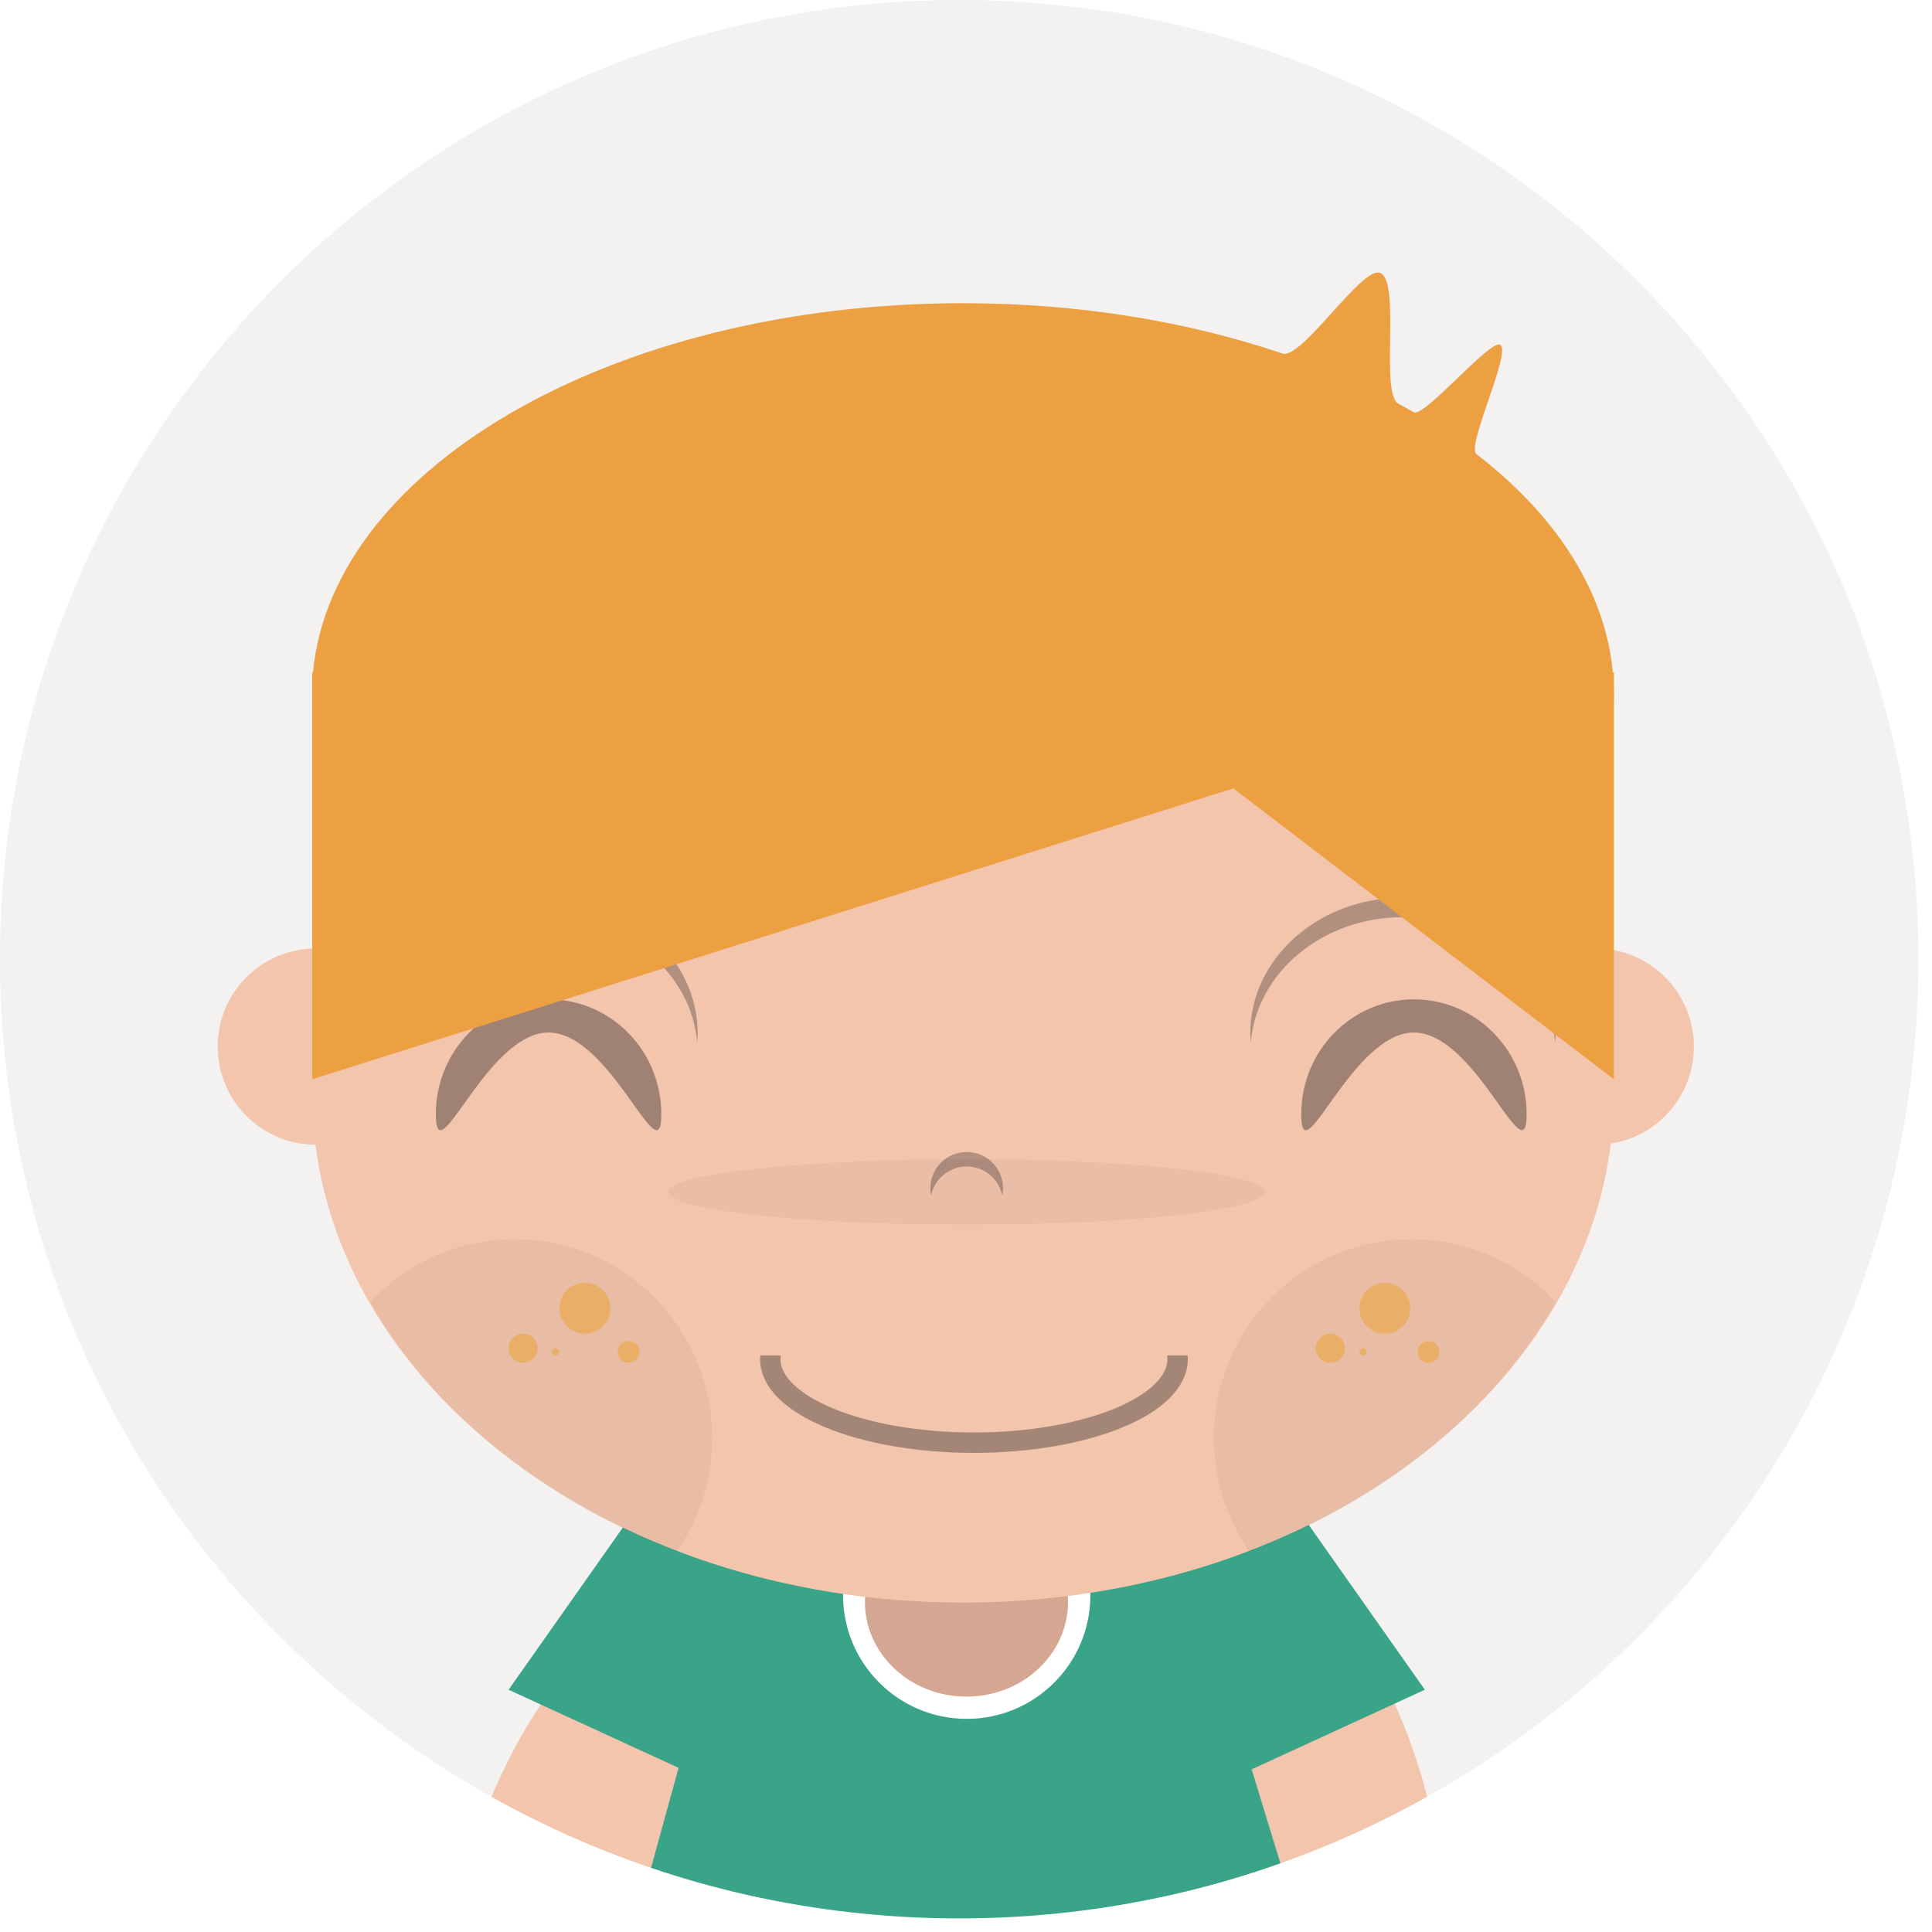
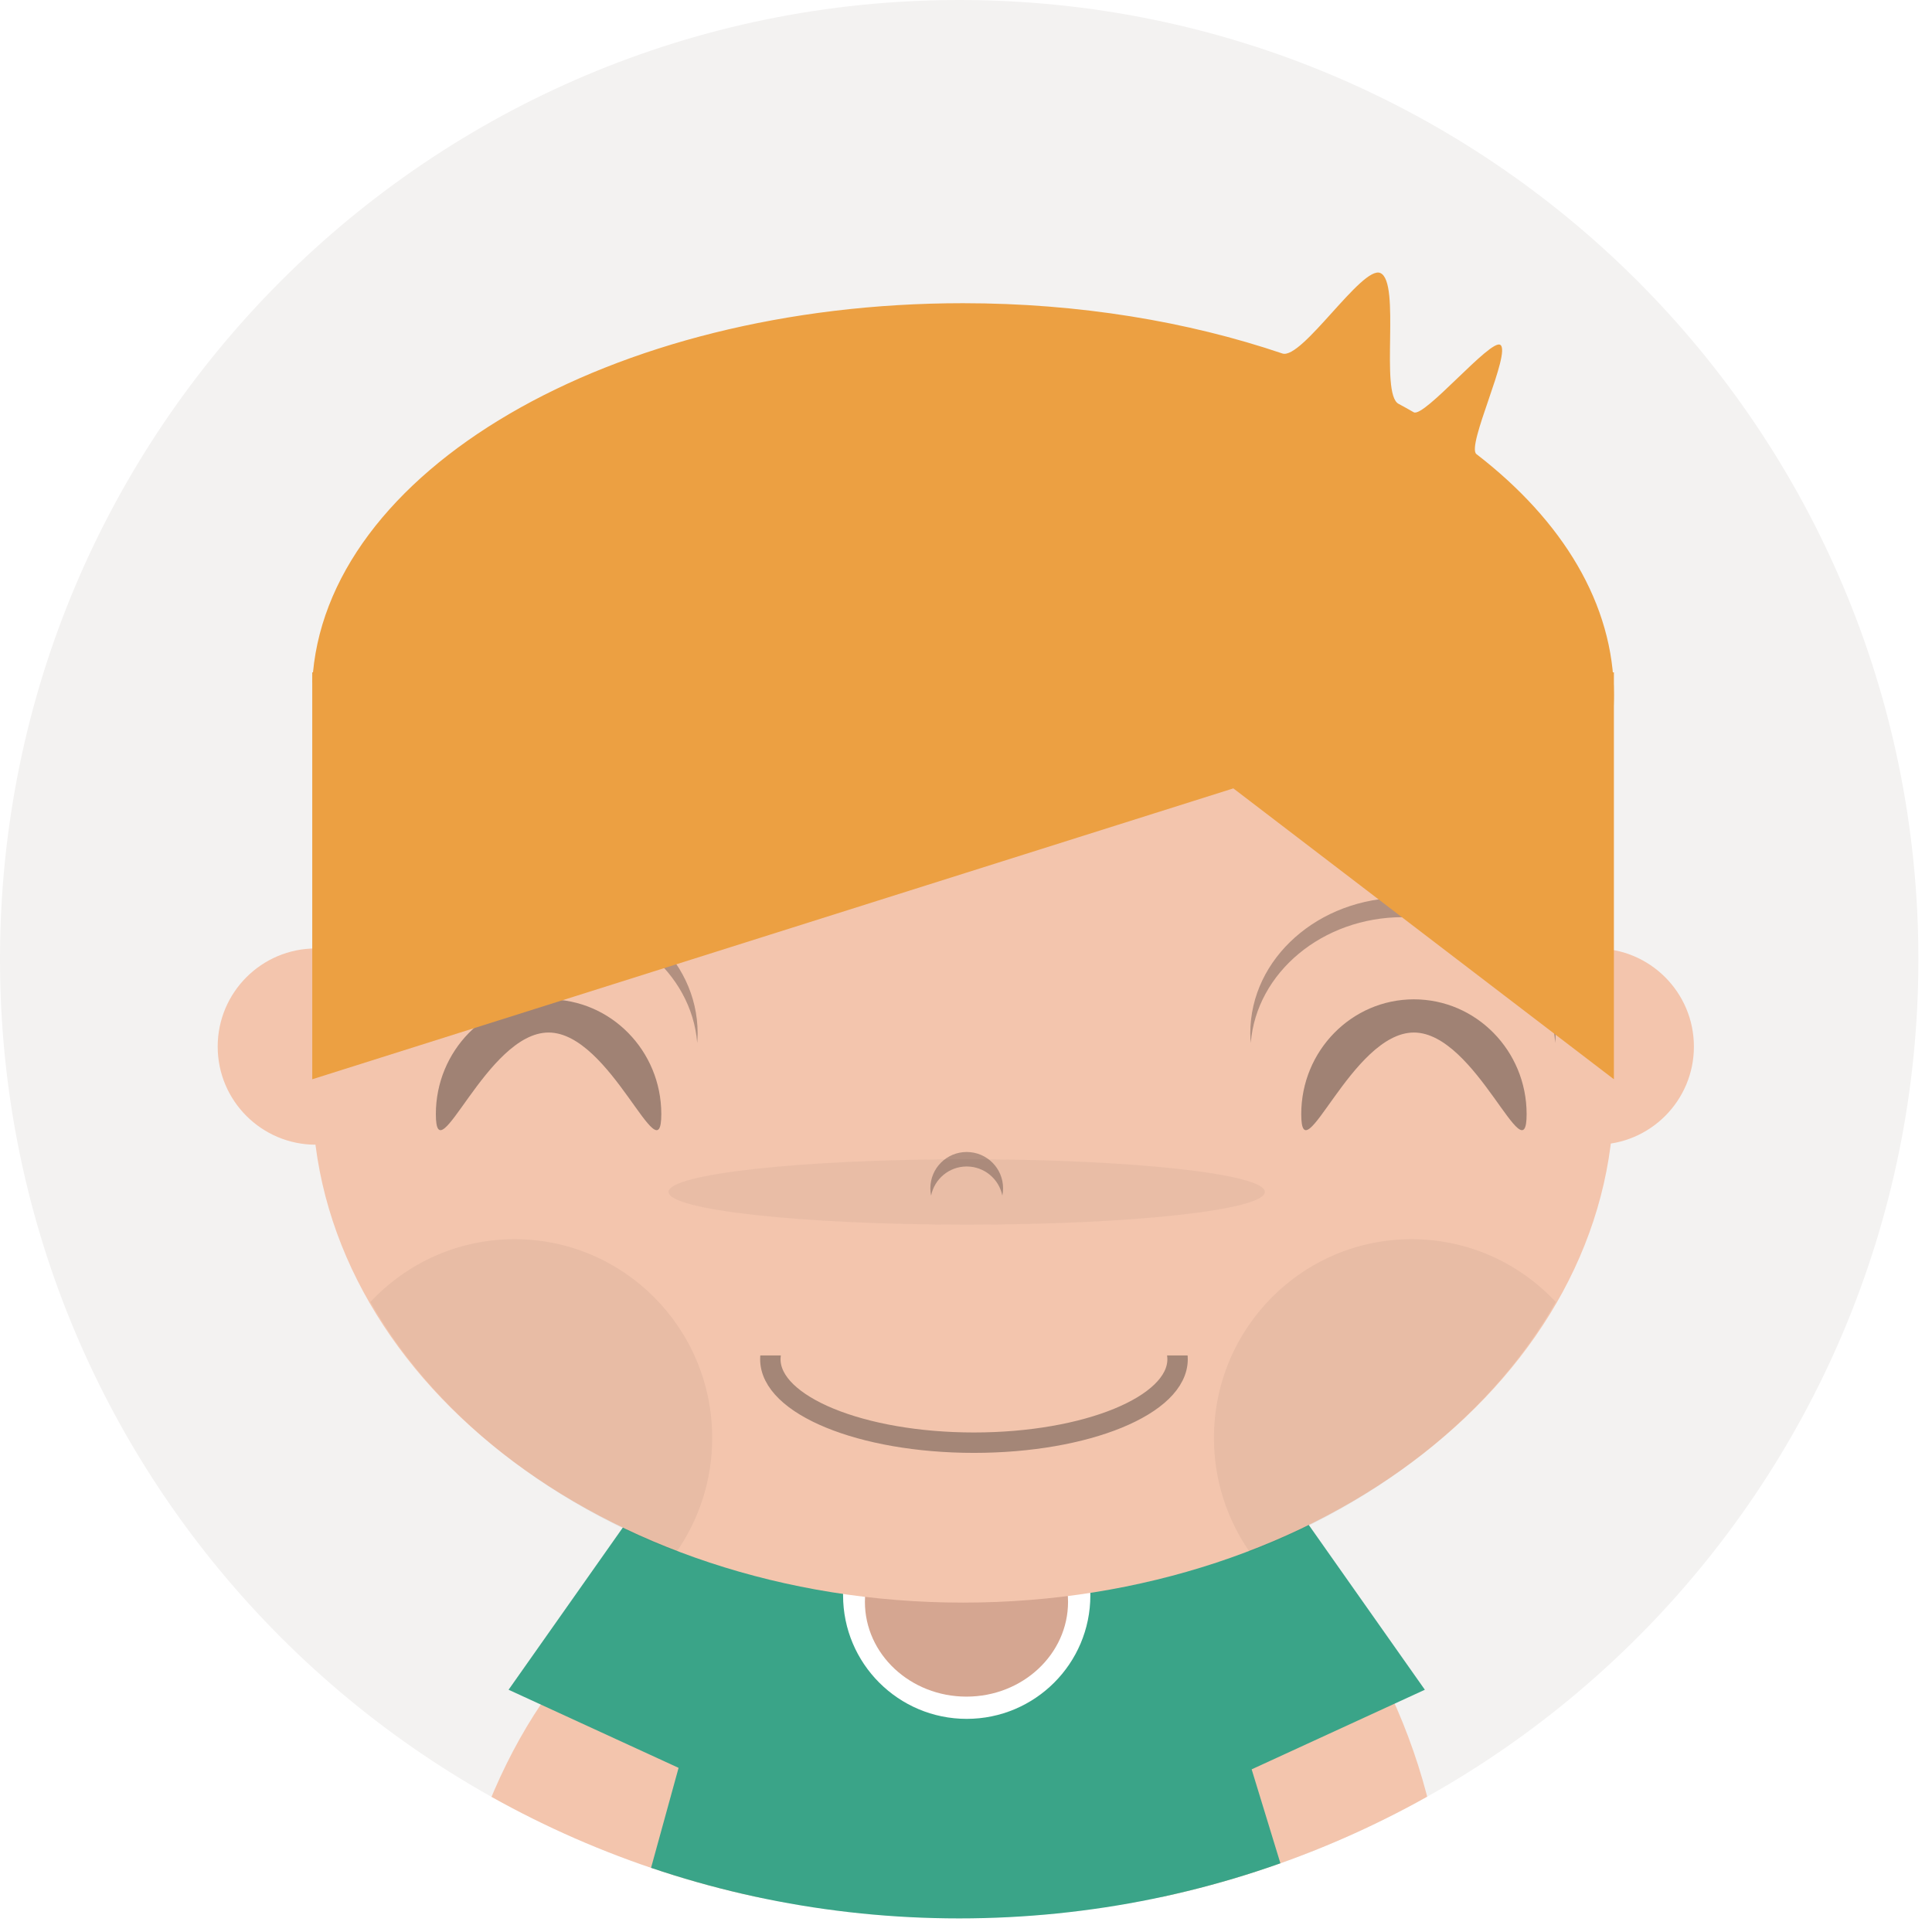
<svg xmlns="http://www.w3.org/2000/svg" version="1.1" x="0px" y="0px" preserveAspectRatio="xMidYMid meet" width="284px" height="284px" viewBox="0 0 284 284" enable-background="new 0 0 284 284" xml:space="preserve">
  <circle id="oval2" stroke="none" fill="rgb(243, 242, 241)" cx="141" cy="141" r="141" />
  <g id="group" clip-path="url(#oval)">
    <clipPath id="oval">
      <circle cx="141" cy="141" r="141" />
    </clipPath>
    <g id="page1">
      <g id="layer_1">
        <g id="layer_1_1_">
          <path id="bezier2" stroke="none" fill="rgb(243, 197, 173)" d="M 106.18,234.3 C 117.24,238.44 119.41,259.93 111.02,282.31 102.64,304.69 86.87,319.48 75.82,315.34 64.76,311.2 62.59,289.7 70.98,267.33 79.36,244.95 95.13,230.16 106.18,234.3 Z M 106.18,234.3" />
          <path id="bezier" stroke="none" fill="rgb(0, 0, 0)" d="M 85.45,313.56 L 85.45,330.66 198.76,330.66 198.76,313.56 85.45,313.56 Z M 85.45,313.56" />
          <path id="bezier3" stroke="none" fill="rgb(26, 23, 24)" fill-opacity="0.3" d="M 69.5,287.42 C 67.82,286.31 67.76,281.9 69.27,277.24 69.1,277.62 68.94,278.01 68.79,278.41 66.85,283.49 66.76,288.59 68.59,289.8 70.43,291.01 73.47,287.87 75.41,282.79 75.56,282.38 75.7,281.98 75.83,281.58 73.9,285.96 71.18,288.53 69.5,287.42 L 69.5,287.42 Z M 69.5,287.42" />
          <path id="bezier4" stroke="none" fill="rgb(243, 197, 173)" d="M 171.82,222.3 C 160.76,226.44 158.59,247.93 166.98,270.31 175.36,292.69 191.13,307.48 202.18,303.34 213.24,299.2 215.41,277.7 207.02,255.33 198.64,232.95 182.87,218.16 171.82,222.3 Z M 171.82,222.3" />
          <path id="bezier5" stroke="none" fill="rgb(26, 23, 24)" fill-opacity="0.3" d="M 195.56,296.25 C 192.29,296.25 189.61,291.23 189.2,284.72 189.16,285.28 189.14,285.85 189.14,286.43 189.14,293.75 192.01,299.68 195.55,299.68 199.09,299.68 201.97,293.75 201.97,286.43 201.97,285.85 201.94,285.28 201.9,284.72 201.5,291.22 198.81,296.25 195.56,296.25 L 195.56,296.25 Z M 195.56,296.25" />
          <path id="bezier6" stroke="none" fill="rgb(58, 164, 136)" d="M 209.45,248.39 L 189.89,220.62 174.13,227.86 172.73,223.29 109.82,223.29 108.74,227.25 94.32,220.62 74.76,248.39 99.75,259.87 84.38,315.7 201.01,315.7 183.99,260.09 209.45,248.39 Z M 209.45,248.39" />
          <path id="bezier7" stroke="none" fill="rgb(255, 255, 255)" d="M 142.1,252.67 C 152.14,252.67 160.28,244.54 160.28,234.51 160.28,224.48 152.14,216.35 142.1,216.35 132.07,216.35 123.93,224.48 123.93,234.51 123.93,244.54 132.07,252.67 142.1,252.67 Z M 142.1,252.67" />
          <path id="bezier8" stroke="none" fill="rgb(213, 166, 145)" d="M 142.07,249.4 C 150.32,249.4 157,243.16 157,235.47 157,227.78 150.32,221.55 142.07,221.55 133.82,221.55 127.14,227.78 127.14,235.47 127.14,243.16 133.82,249.4 142.07,249.4 Z M 142.07,249.4" />
          <path id="bezier9" stroke="none" fill="rgb(243, 197, 173)" d="M 46.43,168.27 C 54.4,168.27 60.86,161.81 60.86,153.85 60.86,145.88 54.4,139.42 46.43,139.42 38.46,139.42 32,145.88 32,153.85 32,161.81 38.46,168.27 46.43,168.27 Z M 46.43,168.27" />
          <path id="bezier10" stroke="none" fill="rgb(243, 197, 173)" d="M 234.57,168.27 C 242.54,168.27 249,161.81 249,153.85 249,145.88 242.54,139.42 234.57,139.42 226.6,139.42 220.14,145.88 220.14,153.85 220.14,161.81 226.6,168.27 234.57,168.27 Z M 234.57,168.27" />
          <path id="bezier11" stroke="none" fill="rgb(243, 197, 173)" d="M 141.57,235.58 C 194.41,235.58 237.24,202.09 237.24,160.79 237.24,119.49 194.41,86.01 141.57,86.01 88.73,86.01 45.9,119.49 45.9,160.79 45.9,202.09 88.73,235.58 141.57,235.58 Z M 141.57,235.58" />
          <path id="bezier12" stroke="none" fill="rgb(26, 23, 24)" fill-opacity="0.38" d="M 97.21,163.77 C 97.21,173.1 89.79,151.78 80.64,151.78 71.49,151.78 64.07,173.1 64.07,163.77 64.07,154.46 71.49,146.9 80.64,146.9 89.79,146.9 97.21,154.46 97.21,163.77 L 97.21,163.77 Z M 97.21,163.77" />
          <path id="bezier13" stroke="none" fill="rgb(26, 23, 24)" fill-opacity="0.38" d="M 224.41,163.77 C 224.41,173.1 216.99,151.78 207.84,151.78 198.69,151.78 191.28,173.1 191.28,163.77 191.28,154.46 198.69,146.9 207.84,146.9 216.99,146.9 224.41,154.46 224.41,163.77 L 224.41,163.77 Z M 224.41,163.77" />
          <path id="bezier14" stroke="none" fill="rgb(26, 23, 24)" fill-opacity="0.3" d="M 206.24,134.82 C 218.09,134.82 227.79,142.97 228.62,153.31 228.66,152.84 228.69,152.36 228.69,151.88 228.69,140.87 218.64,131.95 206.24,131.95 193.85,131.95 183.79,140.87 183.79,151.88 183.79,152.36 183.82,152.84 183.86,153.31 184.69,142.98 194.39,134.82 206.24,134.82 L 206.24,134.82 Z M 206.24,134.82" />
          <path id="bezier15" stroke="none" fill="rgb(26, 23, 24)" fill-opacity="0.3" d="M 80.1,134.82 C 91.96,134.82 101.66,142.97 102.49,153.31 102.52,152.84 102.55,152.36 102.55,151.88 102.55,140.87 92.5,131.95 80.1,131.95 67.71,131.95 57.66,140.87 57.66,151.88 57.66,152.36 57.68,152.84 57.72,153.31 58.55,142.98 68.25,134.82 80.1,134.82 L 80.1,134.82 Z M 80.1,134.82" />
          <path id="bezier16" stroke="none" fill="rgb(236, 160, 66)" d="M 237.1,105.24 C 237.19,104.21 237.24,103.17 237.24,102.13 237.24,88.79 229.69,76.51 217.03,66.75 215.5,65.57 222.21,51.79 220.54,50.69 219.12,49.76 209.33,61.48 207.81,60.6 207.08,60.18 206.33,59.76 205.58,59.36 202.8,57.85 205.96,41.44 202.9,40.13 200.23,38.99 191.37,52.94 188.5,51.96 174.62,47.26 158.61,44.57 141.55,44.57 89.69,44.57 47.48,69.38 45.9,100.34 L 237.1,100.34 237.1,105.24 237.1,105.24 237.1,105.24 Z M 237.1,105.24" />
          <path id="bezier17" stroke="none" fill="rgb(236, 160, 66)" d="M 237.24,98.83 L 46.02,98.83 45.9,98.83 45.9,158.65 C 45.9,158.65 108.36,138.93 129.17,132.35 142.21,128.23 181.3,115.89 181.3,115.89 L 237.24,158.65 237.24,103.72 237.24,98.83 237.24,98.83 Z M 237.24,98.83" />
          <path id="bezier18" stroke="none" fill="rgb(44, 39, 35)" d="M 141.03,317.84 L 141.03,331.73 142.1,331.73 142.1,317.84 141.03,317.84 Z M 141.03,317.84" />
          <path id="bezier19" stroke="none" fill="rgb(26, 23, 24)" fill-opacity="0.3" d="M 142.1,171.47 C 144.69,171.47 146.85,173.31 147.34,175.75 147.41,175.4 147.45,175.05 147.45,174.68 147.45,171.73 145.06,169.34 142.1,169.34 139.15,169.34 136.76,171.73 136.76,174.68 136.76,175.05 136.8,175.4 136.87,175.75 137.36,173.31 139.52,171.47 142.1,171.47 L 142.1,171.47 Z M 142.1,171.47" />
-           <path id="bezier20" stroke="none" fill="rgb(246, 172, 44)" fill-opacity="0.5" d="M 203.57,196.05 C 205.64,196.05 207.31,194.37 207.31,192.31 207.31,190.24 205.64,188.57 203.57,188.57 201.5,188.57 199.83,190.24 199.83,192.31 199.83,194.37 201.5,196.05 203.57,196.05 Z M 203.57,196.05" />
-           <path id="bezier21" stroke="none" fill="rgb(246, 172, 44)" fill-opacity="0.5" d="M 209.98,200.32 C 210.87,200.32 211.59,199.6 211.59,198.72 211.59,197.83 210.87,197.12 209.98,197.12 209.1,197.12 208.38,197.83 208.38,198.72 208.38,199.6 209.1,200.32 209.98,200.32 Z M 209.98,200.32" />
-           <path id="bezier22" stroke="none" fill="rgb(246, 172, 44)" fill-opacity="0.5" d="M 195.55,200.32 C 196.73,200.32 197.69,199.36 197.69,198.18 197.69,197 196.73,196.05 195.55,196.05 194.37,196.05 193.41,197 193.41,198.18 193.41,199.36 194.37,200.32 195.55,200.32 Z M 195.55,200.32" />
-           <path id="bezier23" stroke="none" fill="rgb(246, 172, 44)" fill-opacity="0.5" d="M 200.36,199.25 C 200.66,199.25 200.9,199.01 200.9,198.72 200.9,198.42 200.66,198.18 200.36,198.18 200.07,198.18 199.83,198.42 199.83,198.72 199.83,199.01 200.07,199.25 200.36,199.25 Z M 200.36,199.25" />
-           <path id="bezier24" stroke="none" fill="rgb(246, 172, 44)" fill-opacity="0.5" d="M 85.98,196.05 C 88.05,196.05 89.72,194.37 89.72,192.31 89.72,190.24 88.05,188.57 85.98,188.57 83.92,188.57 82.24,190.24 82.24,192.31 82.24,194.37 83.92,196.05 85.98,196.05 Z M 85.98,196.05" />
-           <path id="bezier25" stroke="none" fill="rgb(246, 172, 44)" fill-opacity="0.5" d="M 92.4,200.32 C 93.28,200.32 94,199.6 94,198.72 94,197.83 93.28,197.12 92.4,197.12 91.51,197.12 90.79,197.83 90.79,198.72 90.79,199.6 91.51,200.32 92.4,200.32 Z M 92.4,200.32" />
-           <path id="bezier26" stroke="none" fill="rgb(246, 172, 44)" fill-opacity="0.5" d="M 76.9,200.32 C 78.08,200.32 79.03,199.36 79.03,198.18 79.03,197 78.08,196.05 76.9,196.05 75.72,196.05 74.76,197 74.76,198.18 74.76,199.36 75.72,200.32 76.9,200.32 Z M 76.9,200.32" />
-           <path id="bezier27" stroke="none" fill="rgb(246, 172, 44)" fill-opacity="0.5" d="M 81.71,199.25 C 82,199.25 82.24,199.01 82.24,198.72 82.24,198.42 82,198.18 81.71,198.18 81.41,198.18 81.17,198.42 81.17,198.72 81.17,199.01 81.41,199.25 81.71,199.25 Z M 81.71,199.25" />
          <path id="bezier28" stroke="none" fill="rgb(7, 7, 6)" fill-opacity="0.05" d="M 75.64,182.16 C 67.28,182.16 59.75,185.71 54.45,191.39 63.54,207.37 79.54,220.38 99.46,228.1 102.75,223.36 104.69,217.6 104.69,211.38 104.69,195.24 91.68,182.16 75.64,182.16 L 75.64,182.16 Z M 75.64,182.16" />
          <path id="bezier29" stroke="none" fill="rgb(7, 7, 6)" fill-opacity="0.05" d="M 207.5,182.16 C 215.86,182.16 223.39,185.71 228.69,191.39 219.6,207.37 203.6,220.38 183.68,228.1 180.39,223.36 178.45,217.6 178.45,211.38 178.45,195.24 191.45,182.16 207.5,182.16 L 207.5,182.16 Z M 207.5,182.16" />
          <path id="bezier30" stroke="none" fill="rgb(44, 39, 35)" d="M 74.22,336 C 76.88,336 79.03,334.33 79.03,332.26 79.03,330.2 76.88,328.52 74.22,328.52 71.57,328.52 69.41,330.2 69.41,332.26 69.41,334.33 71.57,336 74.22,336 Z M 74.22,336" />
          <path id="bezier31" stroke="none" fill="rgb(44, 39, 35)" d="M 81.71,336 C 84.36,336 86.52,334.33 86.52,332.26 86.52,330.2 84.36,328.52 81.71,328.52 79.05,328.52 76.9,330.2 76.9,332.26 76.9,334.33 79.05,336 81.71,336 Z M 81.71,336" />
          <path id="bezier32" stroke="none" fill="rgb(44, 39, 35)" d="M 89.19,336 C 91.85,336 94,334.33 94,332.26 94,330.2 91.85,328.52 89.19,328.52 86.53,328.52 84.38,330.2 84.38,332.26 84.38,334.33 86.53,336 89.19,336 Z M 89.19,336" />
          <path id="bezier33" stroke="none" fill="rgb(44, 39, 35)" d="M 97.74,336 C 100.4,336 102.55,334.33 102.55,332.26 102.55,330.2 100.4,328.52 97.74,328.52 95.08,328.52 92.93,330.2 92.93,332.26 92.93,334.33 95.08,336 97.74,336 Z M 97.74,336" />
          <path id="bezier34" stroke="none" fill="rgb(44, 39, 35)" d="M 105.22,336 C 107.88,336 110.03,334.33 110.03,332.26 110.03,330.2 107.88,328.52 105.22,328.52 102.57,328.52 100.41,330.2 100.41,332.26 100.41,334.33 102.57,336 105.22,336 Z M 105.22,336" />
          <path id="bezier35" stroke="none" fill="rgb(44, 39, 35)" d="M 112.71,336 C 115.36,336 117.52,334.33 117.52,332.26 117.52,330.2 115.36,328.52 112.71,328.52 110.05,328.52 107.9,330.2 107.9,332.26 107.9,334.33 110.05,336 112.71,336 Z M 112.71,336" />
          <path id="bezier36" stroke="none" fill="rgb(44, 39, 35)" d="M 121.26,336 C 123.92,336 126.07,334.33 126.07,332.26 126.07,330.2 123.92,328.52 121.26,328.52 118.6,328.52 116.45,330.2 116.45,332.26 116.45,334.33 118.6,336 121.26,336 Z M 121.26,336" />
          <path id="bezier37" stroke="none" fill="rgb(44, 39, 35)" d="M 128.74,336 C 131.4,336 133.55,334.33 133.55,332.26 133.55,330.2 131.4,328.52 128.74,328.52 126.08,328.52 123.93,330.2 123.93,332.26 123.93,334.33 126.08,336 128.74,336 Z M 128.74,336" />
          <path id="bezier38" stroke="none" fill="rgb(44, 39, 35)" d="M 136.22,336 C 138.88,336 141.03,334.33 141.03,332.26 141.03,330.2 138.88,328.52 136.22,328.52 133.57,328.52 131.41,330.2 131.41,332.26 131.41,334.33 133.57,336 136.22,336 Z M 136.22,336" />
          <path id="bezier39" stroke="none" fill="rgb(44, 39, 35)" d="M 146.91,336 C 149.57,336 151.72,334.33 151.72,332.26 151.72,330.2 149.57,328.52 146.91,328.52 144.26,328.52 142.1,330.2 142.1,332.26 142.1,334.33 144.26,336 146.91,336 Z M 146.91,336" />
          <path id="bezier40" stroke="none" fill="rgb(44, 39, 35)" d="M 154.4,336 C 157.05,336 159.21,334.33 159.21,332.26 159.21,330.2 157.05,328.52 154.4,328.52 151.74,328.52 149.59,330.2 149.59,332.26 149.59,334.33 151.74,336 154.4,336 Z M 154.4,336" />
          <path id="bezier41" stroke="none" fill="rgb(44, 39, 35)" d="M 161.88,336 C 164.54,336 166.69,334.33 166.69,332.26 166.69,330.2 164.54,328.52 161.88,328.52 159.22,328.52 157.07,330.2 157.07,332.26 157.07,334.33 159.22,336 161.88,336 Z M 161.88,336" />
          <path id="bezier42" stroke="none" fill="rgb(44, 39, 35)" d="M 170.43,336 C 173.09,336 175.24,334.33 175.24,332.26 175.24,330.2 173.09,328.52 170.43,328.52 167.77,328.52 165.62,330.2 165.62,332.26 165.62,334.33 167.77,336 170.43,336 Z M 170.43,336" />
          <path id="bezier43" stroke="none" fill="rgb(44, 39, 35)" d="M 177.91,336 C 180.57,336 182.72,334.33 182.72,332.26 182.72,330.2 180.57,328.52 177.91,328.52 175.26,328.52 173.1,330.2 173.1,332.26 173.1,334.33 175.26,336 177.91,336 Z M 177.91,336" />
          <path id="bezier44" stroke="none" fill="rgb(44, 39, 35)" d="M 185.4,336 C 188.05,336 190.21,334.33 190.21,332.26 190.21,330.2 188.05,328.52 185.4,328.52 182.74,328.52 180.59,330.2 180.59,332.26 180.59,334.33 182.74,336 185.4,336 Z M 185.4,336" />
          <path id="bezier45" stroke="none" fill="rgb(44, 39, 35)" d="M 193.95,336 C 196.6,336 198.76,334.33 198.76,332.26 198.76,330.2 196.6,328.52 193.95,328.52 191.29,328.52 189.14,330.2 189.14,332.26 189.14,334.33 191.29,336 193.95,336 Z M 193.95,336" />
          <path id="bezier46" stroke="none" fill="rgb(44, 39, 35)" d="M 201.43,336 C 204.09,336 206.24,334.33 206.24,332.26 206.24,330.2 204.09,328.52 201.43,328.52 198.77,328.52 196.62,330.2 196.62,332.26 196.62,334.33 198.77,336 201.43,336 Z M 201.43,336" />
          <path id="bezier47" stroke="none" fill="rgb(44, 39, 35)" d="M 208.91,336 C 211.57,336 213.72,334.33 213.72,332.26 213.72,330.2 211.57,328.52 208.91,328.52 206.26,328.52 204.1,330.2 204.1,332.26 204.1,334.33 206.26,336 208.91,336 Z M 208.91,336" />
          <path id="bezier48" stroke="none" fill="rgb(26, 23, 24)" fill-opacity="0.05" d="M 142.1,180.02 C 166.31,180.02 185.93,177.87 185.93,175.21 185.93,172.56 166.31,170.41 142.1,170.41 117.9,170.41 98.28,172.56 98.28,175.21 98.28,177.87 117.9,180.02 142.1,180.02 Z M 142.1,180.02" />
          <path id="bezier49" stroke="none" fill="rgb(255, 255, 255)" d="M 105.76,317.84 C 85.68,317.84 69.41,324.53 69.41,332.79 L 142.1,332.79 C 142.1,324.53 125.83,317.84 105.76,317.84 L 105.76,317.84 Z M 105.76,317.84" />
          <path id="bezier50" stroke="none" fill="rgb(255, 255, 255)" d="M 178.45,317.84 C 158.38,317.84 142.1,324.53 142.1,332.79 L 214.79,332.79 C 214.79,324.53 198.52,317.84 178.45,317.84 L 178.45,317.84 Z M 178.45,317.84" />
          <path id="bezier51" stroke="none" fill="rgb(241, 184, 156)" d="M 69.88,268.97 C 67.82,266.09 64.99,264.59 63.55,265.62 62.1,266.65 62.61,269.82 64.67,272.69 66.73,275.57 69.57,277.07 71.01,276.05 72.45,275.02 71.94,271.85 69.88,268.97 Z M 69.88,268.97" />
        </g>
        <path id="bezier52" stroke="rgb(164, 134, 119)" stroke-width="3" stroke-miterlimit="4" fill="none" d="M 173.1,199.81 C 173.1,206.57 159.72,212.07 143.17,212.07 126.62,212.07 113.24,206.56 113.24,199.81 113.24,193 126.62,187.5 143.17,187.5 159.72,187.5 173.1,193 173.1,199.81 L 173.1,199.81 Z M 173.1,199.81" />
        <path id="bezier53" stroke="none" fill="rgb(243, 197, 173)" d="M 110.03,184.29 L 110.03,199.25 175.24,199.25 175.24,184.29 110.03,184.29 Z M 110.03,184.29" />
      </g>
    </g>
  </g>
</svg>
